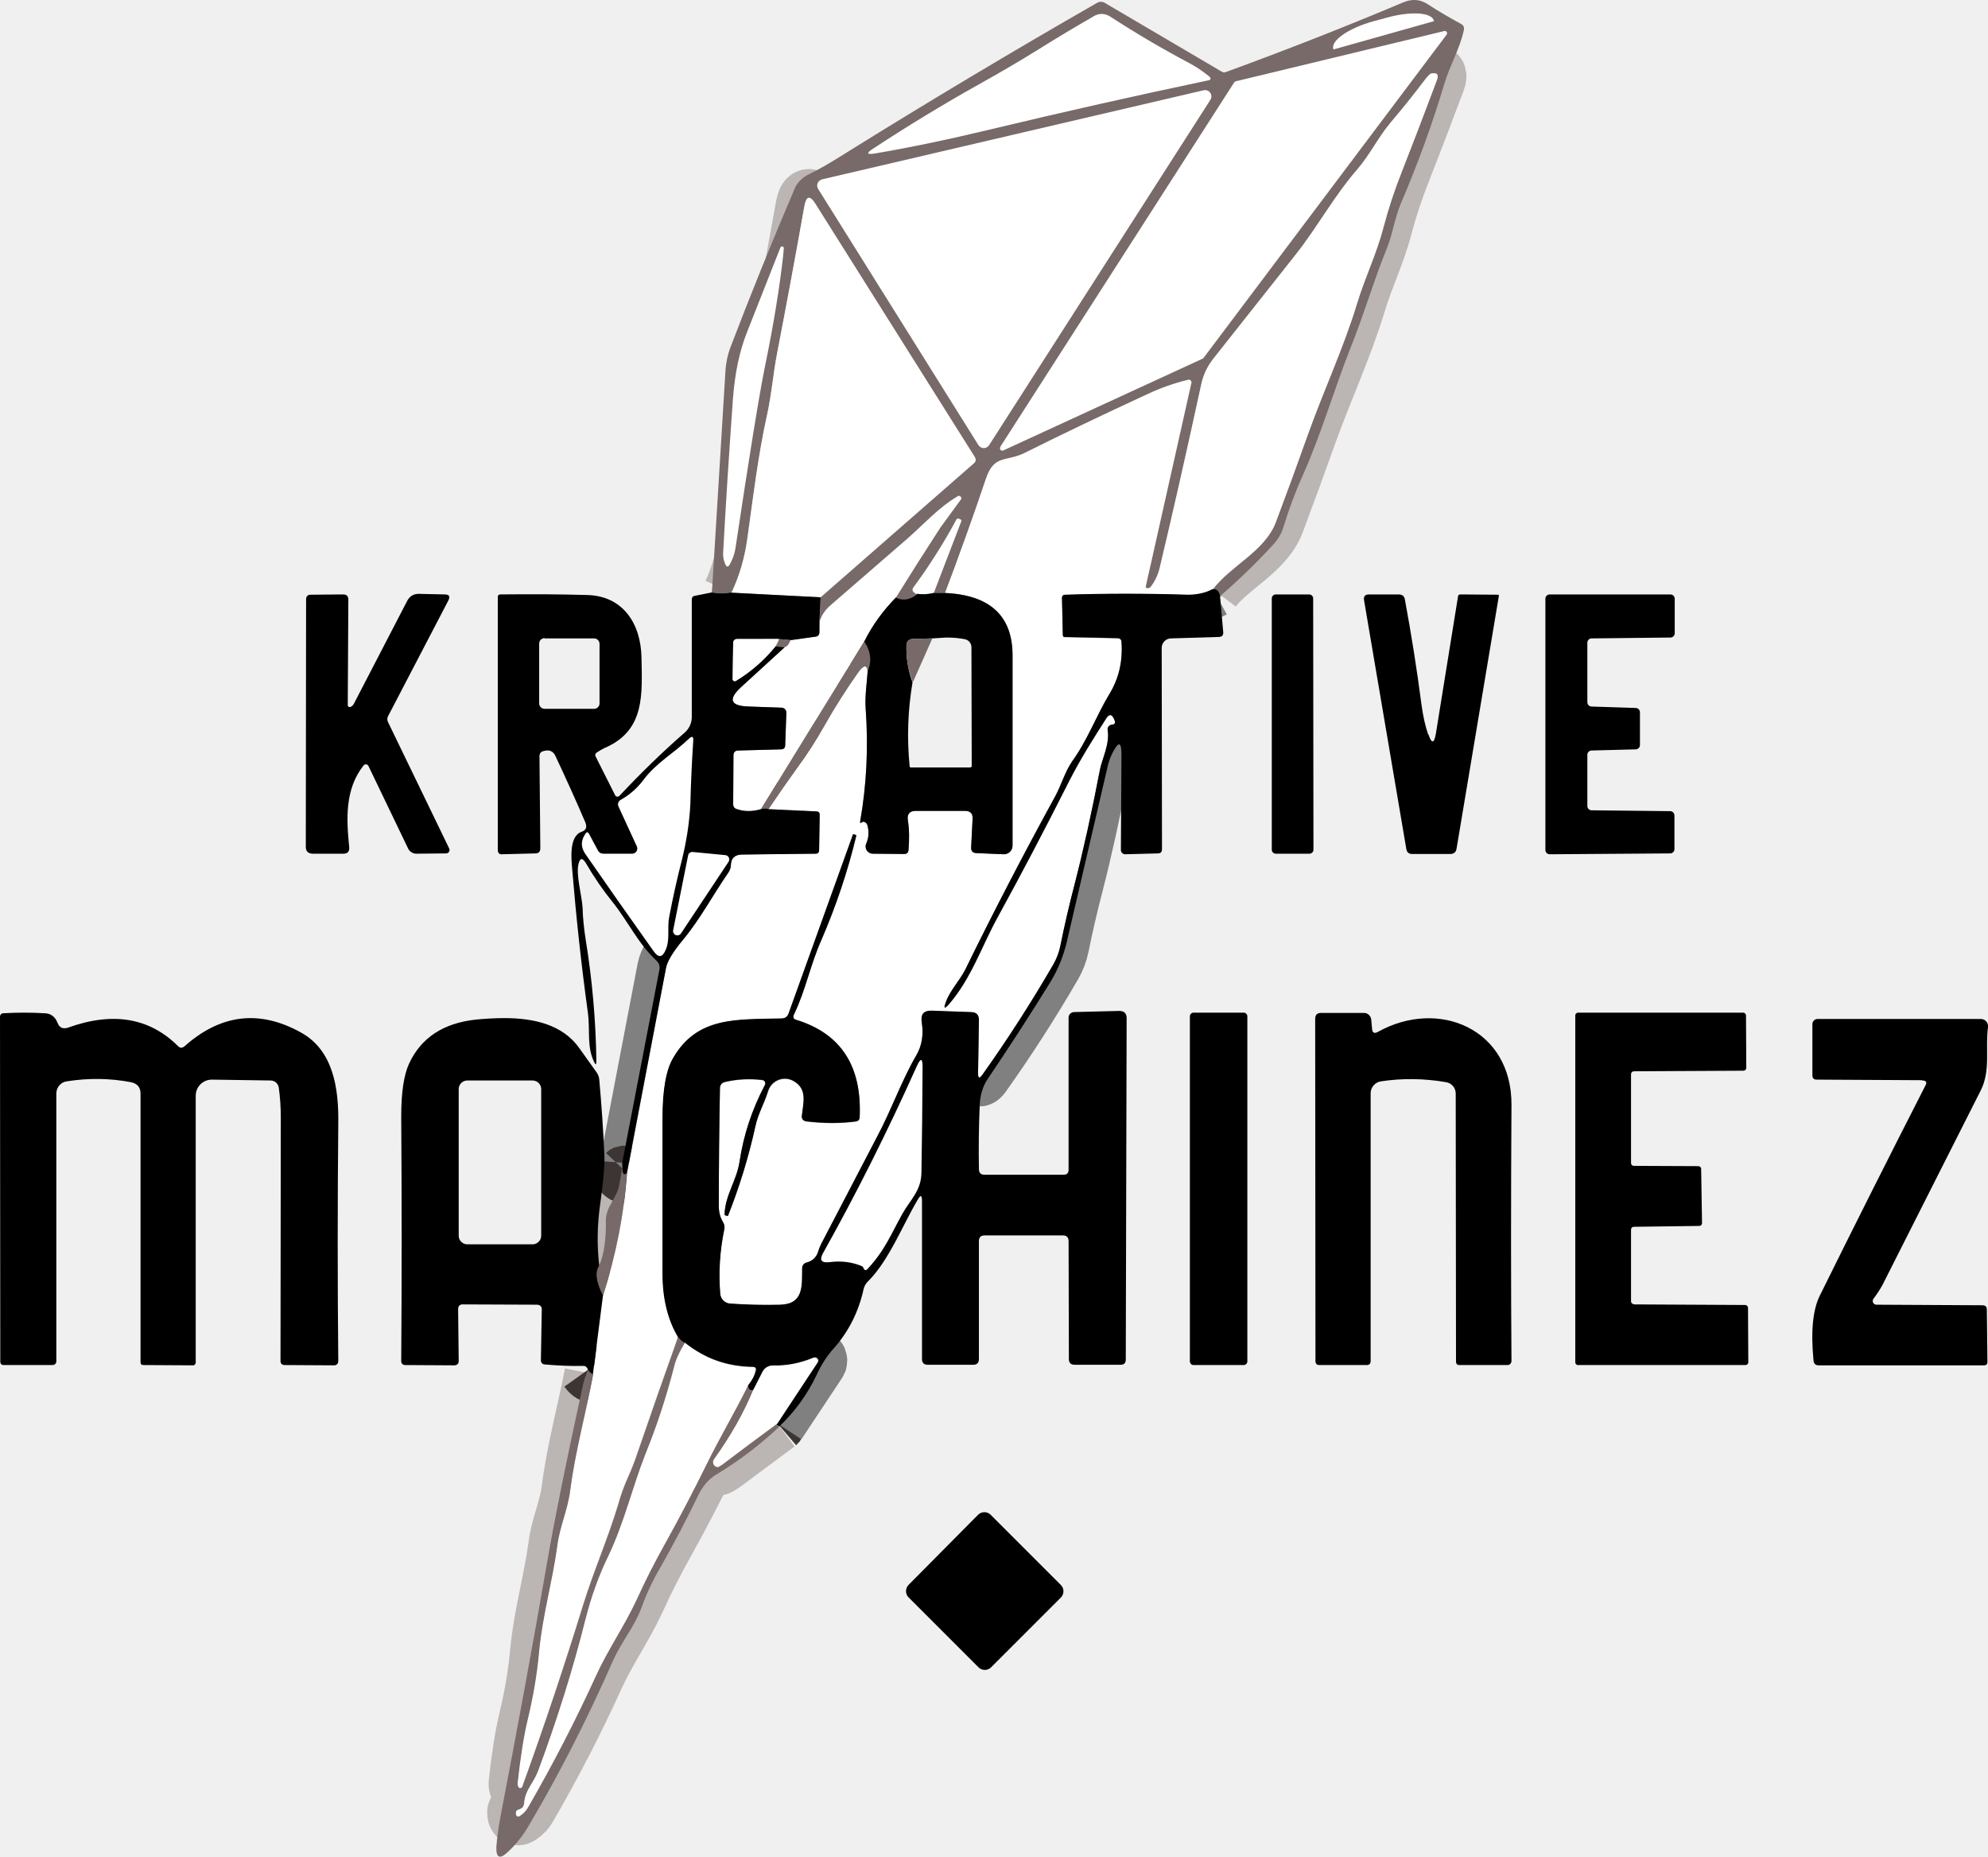
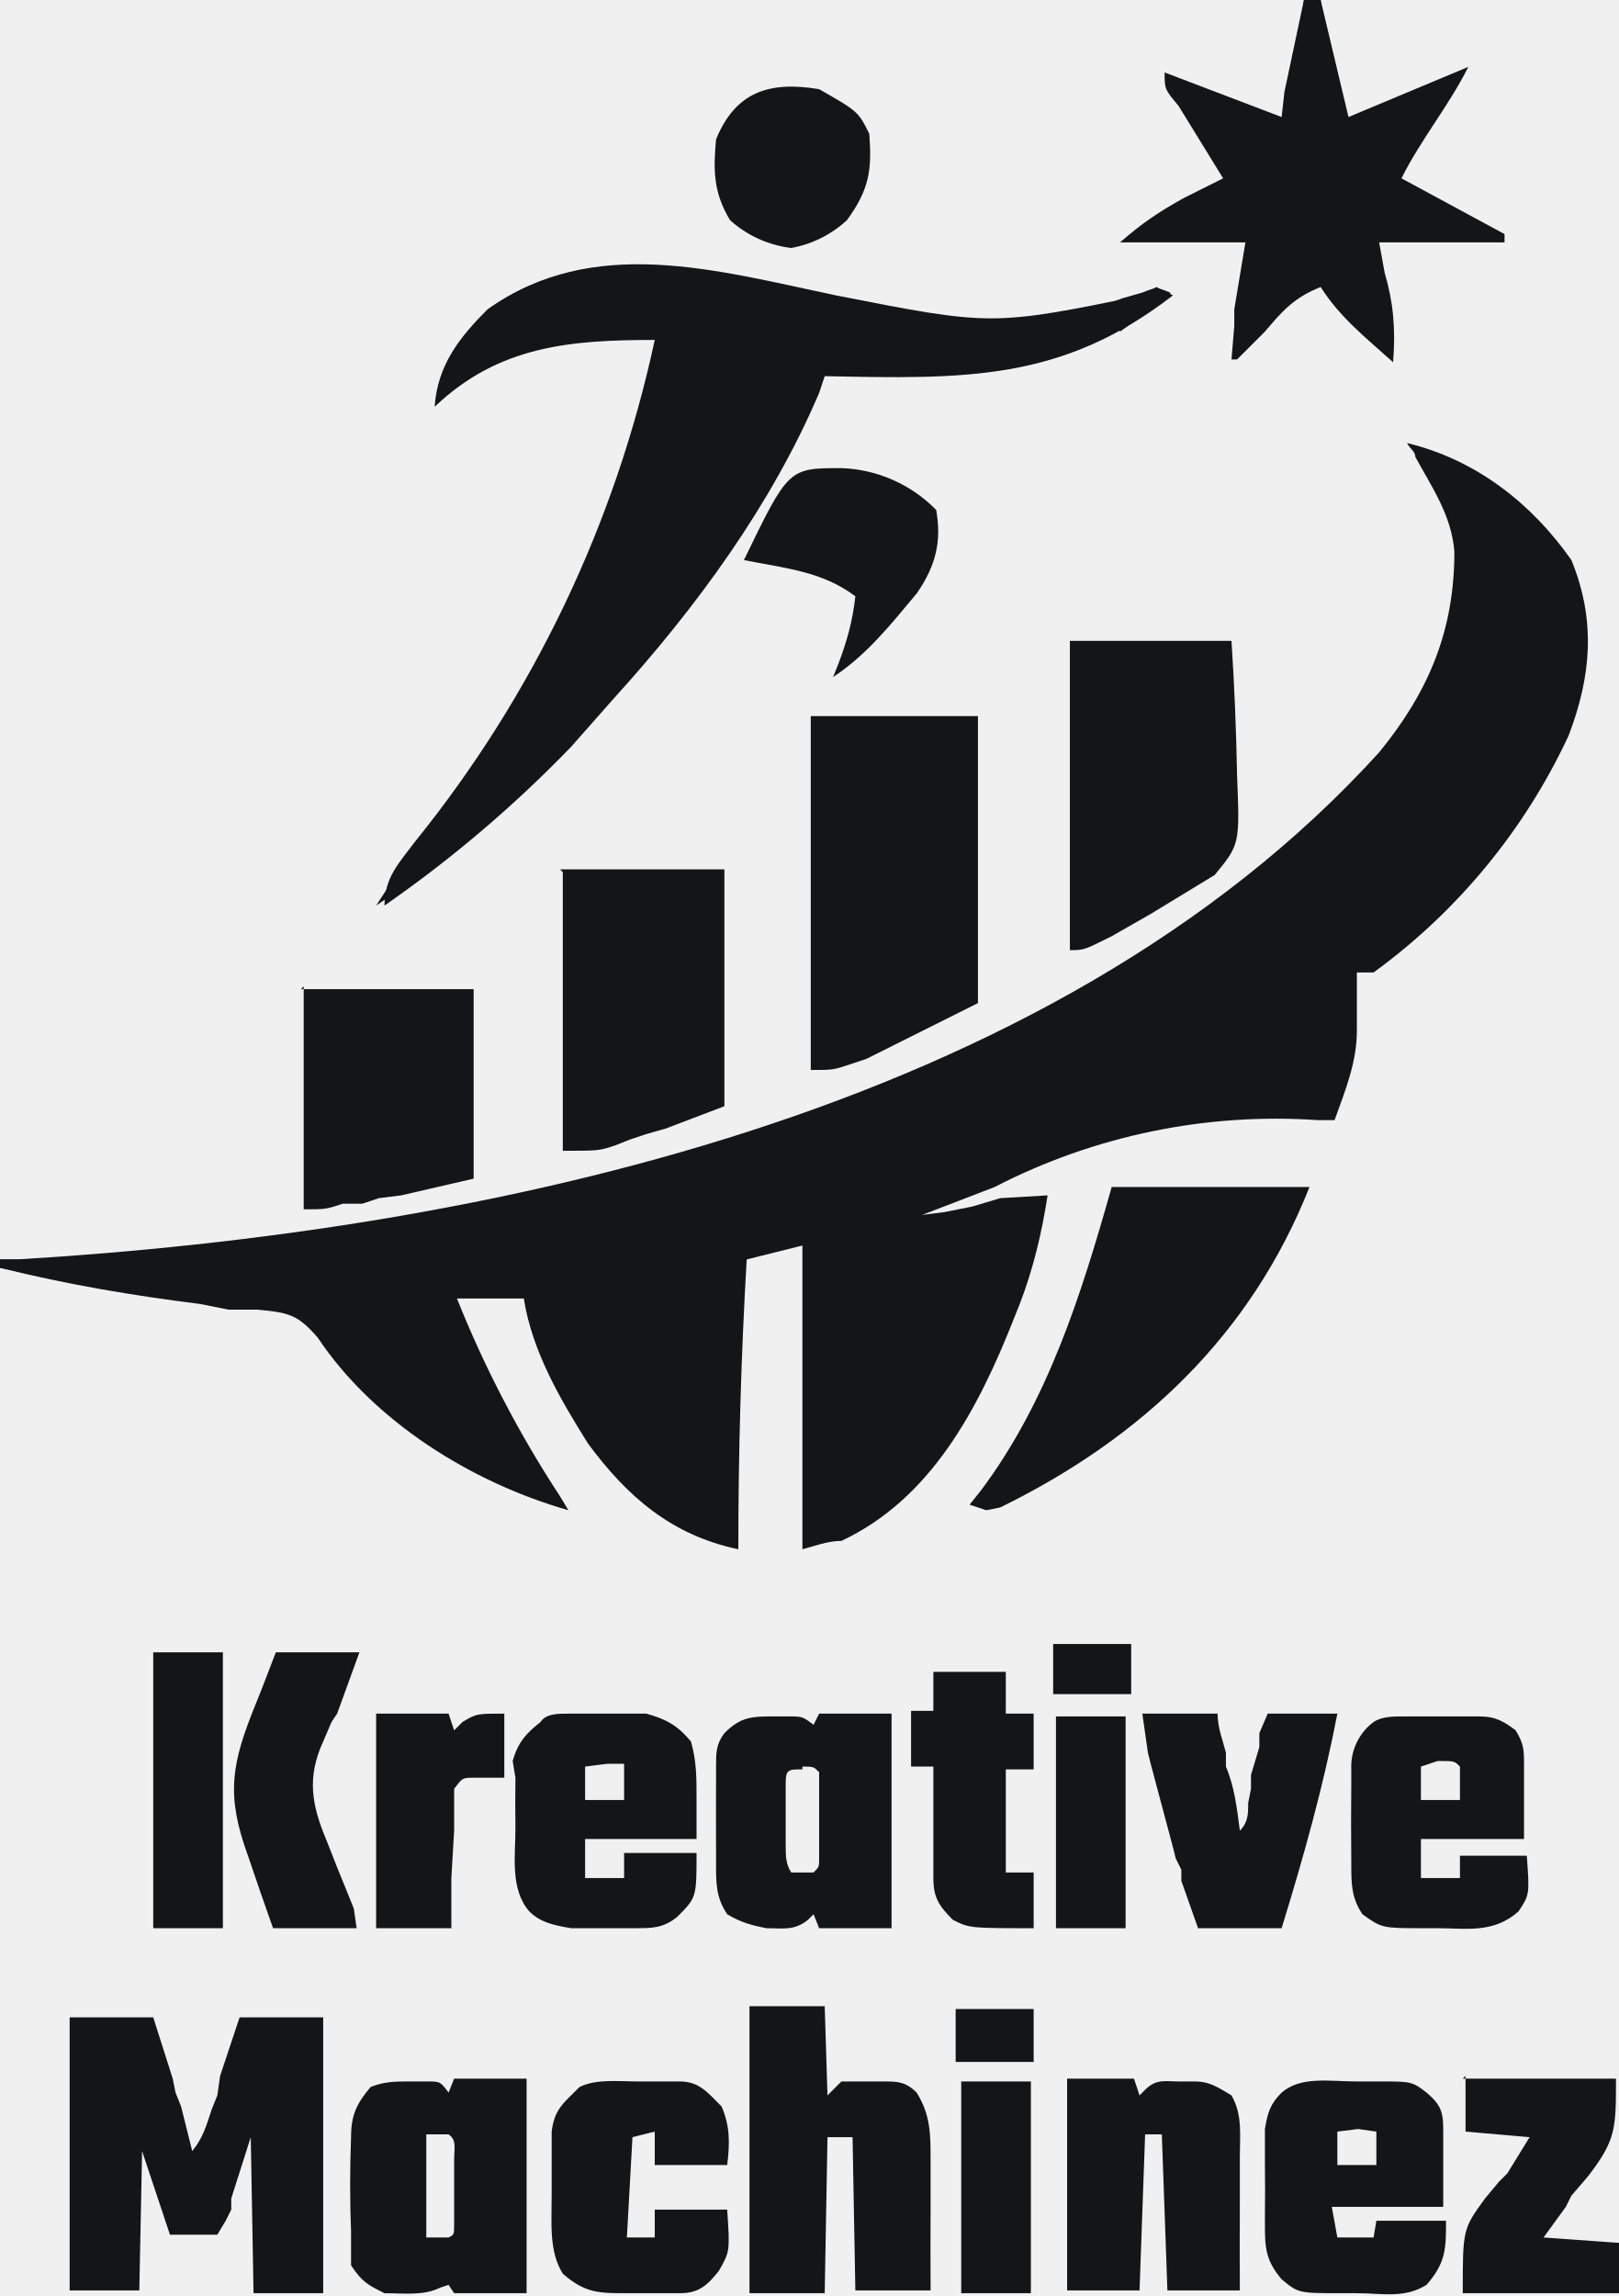
- <svg xmlns="http://www.w3.org/2000/svg" xml:space="preserve" viewBox="0 0 69.17 64.6">
-   <g fill="none" stroke-width="2">
-     <path stroke="#3c3534" d="M42.45 20.74q-.06-.27-.25-.23" vector-effect="non-scaling-stroke" />
-     <path stroke="#bbb5b4" d="M42.2 20.5c.62-.82 1.8-1.31 2.19-2.33q.58-1.54 1.13-3.09c.54-1.5 1.24-3.01 1.7-4.53.27-.9.68-1.73.91-2.62q.26-.99.65-1.97.6-1.53 1.21-3.16.12-.31-.2-.24-.06.02-.23.23-.56.75-1.19 1.5c-.43.51-.7 1.1-1.15 1.61-.8.93-1.38 2-2.14 2.96l-2.84 3.59q-.34.43-.45.95-.75 3.43-1.43 6.35-.09.35-.3.65-.05.06-.12.06-.1.01-.07-.08l1.59-7.06a.09.09-.7 0 0-.11-.1q-.74.17-1.41.49-2.3 1.06-4.3 2.05c-.65.32-1.06.05-1.34.91q-.66 1.96-1.42 3.96" vector-effect="non-scaling-stroke" />
-     <path stroke="#3c3534" d="M32.88 20.63h-.4" vector-effect="non-scaling-stroke" />
-     <path stroke="#bbb5b4" d="m32.49 20.63.96-2.5q.01-.04-.02-.05l-.06-.03q-.06-.03-.1.03-.66 1.23-1.49 2.36-.07.1.03.18.04.04.1.04" vector-effect="non-scaling-stroke" />
-     <path stroke="#3c3534" d="M31.92 20.66q-.38.32-.75.13" vector-effect="non-scaling-stroke" />
-     <path stroke="#bbb5b4" d="M31.17 20.79q.77-1.24 1.55-2.44l.73-1q0-.05-.04-.08t-.08 0c-.68.39-1.19.97-1.78 1.49l-2.63 2.28q-.3.25-.4.58m.03-.84 5.32-4.65q.13-.1.04-.24l-5.54-8.8q-.28-.45-.38.07-.45 2.53-.95 5.12c-.14.72-.2 1.44-.35 2.15-.32 1.44-.48 2.9-.7 4.35q-.13.96-.53 1.84" vector-effect="non-scaling-stroke" />
-     <path stroke="#3c3534" d="M25.46 20.62q-.4.05-.69 0" vector-effect="non-scaling-stroke" />
-     <path stroke="gray" d="M32.49 20.63q-.39.07-.57.03m10.28-.16q-.36.2-.87.2-2.18-.07-4.29 0a.1.1-1.6 0 0-.09.1l.03 1.3q0 .07.07.07l1.84.04q.13.01.14.14.06.98-.41 1.77c-.48.8-.77 1.62-1.32 2.39-.25.36-.37.8-.58 1.2q-1.66 3.01-3.13 6.02c-.2.4-.54.73-.68 1.14q-.13.34.11.07c.77-.89 1.13-2 1.69-3.02q1.24-2.26 2.51-4.78c.38-.74.82-1.44 1.27-2.14q.16-.24.27.01.1.2-.07.21a.16.16 0 0 0-.15.2c.08.47-.2 1-.27 1.37q-.42 2.19-.88 3.98-.28 1.07-.5 2.16-.07.33-.24.63-1.16 2-2.47 3.84-.15.21-.15-.05l.03-1.84q0-.28-.26-.29l-1.39-.05q-.4-.01-.34.39.1.66-.2 1.17c-.5.87-.85 1.88-1.34 2.8l-1.94 3.72q-.08.15-.13.3-.08.3-.39.38-.16.04-.16.21c0 .6.06 1.24-.77 1.26q-.9.02-1.73-.04a.37.37 0 0 1-.35-.34q-.1-1.12.14-2.24a.33.33-55.5 0 0-.04-.25q-.15-.24-.15-.56 0-2.01.04-4.12a.21.21-5.6 0 1 .16-.2q.64-.15 1.31-.07a.12.12 0 0 1 .1.18q-.68 1.27-.89 2.67c-.1.65-.5 1.14-.52 1.82q0 .03.03.04l.07.03q.02 0 .02-.02.6-1.51.95-3.1c.09-.44.31-.8.45-1.23a.61.61 0 0 1 .89-.35c.48.28.33.75.28 1.2q-.02.17.16.2.93.11 1.73 0 .11-.02.12-.13.13-2.68-2.2-3.4-.16-.04-.08-.2c.4-.85.57-1.72.95-2.6q.77-1.77 1.2-3.6.02-.03-.02-.04l-.07-.03-2.25 6.24q-.06.18-.25.18c-1.57.04-2.92-.07-3.76 1.36q-.37.62-.37 2.1v5.4q0 1.31.53 2.2" vector-effect="non-scaling-stroke" />
-     <path stroke="#bbb5b4" d="M23.59 46.5q-.73 2.05-1.4 4-.16.49-.35.9-.2.45-.33.92c-.36 1.2-.86 2.33-1.23 3.53q-.98 3.18-2.11 6.3-.02.06-.09.06l-.03-.01q-.06-.07-.05-.16.15-1.38.35-2.21.3-1.25.4-2.39c.12-1.25.46-2.4.63-3.65.08-.67.37-1.27.46-1.95.17-1.36.54-2.7.8-4.04m.34-2.73q.68-2.11.83-4.26" vector-effect="non-scaling-stroke" />
-     <path stroke="gray" d="m21.81 40.8 1.36-7.1q.07-.37.59-1c.6-.72 1.04-1.56 1.58-2.34q.08-.12.09-.26.02-.36.37-.37 1.31-.03 2.58-.03.12 0 .12-.13l.02-1.24a.1.1 0 0 0-.1-.1l-1.68-.08" vector-effect="non-scaling-stroke" />
-     <path stroke="#bbb5b4" d="M26.74 28.15q.5-.75 1-1.44.5-.68.95-1.47.53-.94 1.15-1.82.31-.44.35-.07" vector-effect="non-scaling-stroke" />
-     <path stroke="gray" d="M30.19 23.35c-.03.43-.1.87-.07 1.3q.14 2.04-.19 3.92-.02.1.07.03.02-.02.06-.01.1.03.12.11.1.34-.04.65a.25.25 0 0 0 .23.35l1.09.01q.13 0 .15-.13.05-.57-.02-1.03-.06-.34.28-.34h1.7q.28 0 .27.27l-.05 1q-.01.2.2.2l.94.04a.3.3 0 0 0 .3-.3V22.8q0-2.06-2.35-2.17m-4.33.15-3.1-.16m1.65 1.61h-1.44q-.15 0-.15.15l-.02 1.22a.08.08 0 0 0 .13.08q.77-.47 1.36-1.19" vector-effect="non-scaling-stroke" />
-     <path stroke="#3c3534" d="m26.98 22.49.33.02m-.83 5.64q.17-.04.26 0M21.81 40.8q-.19.2-.15-.35m8.53-17.1q.22-.53-.12-1.03" vector-effect="non-scaling-stroke" />
-     <path stroke="gray" d="M31.17 20.79q-.68.68-1.1 1.53m-3.59 5.83q-.45.13-.84 0-.13-.04-.13-.17l.01-1.7q0-.17.17-.17l1.48-.04q.15 0 .15-.15l.04-1.12a.17.17 0 0 0-.17-.18l-1.14-.04q-.96-.03-.26-.68l1.52-1.39" vector-effect="non-scaling-stroke" />
-     <path stroke="#bbb5b4" d="M27.3 22.51q.12-.02.2-.24" vector-effect="non-scaling-stroke" />
-     <path stroke="gray" d="m27.5 22.27.87-.12q.14-.02.14-.16v-.37" vector-effect="non-scaling-stroke" />
-     <path stroke="#3c3534" d="M27.12 49.63q-.14-.05-.07-.11" vector-effect="non-scaling-stroke" />
-     <path stroke="gray" d="m27.05 49.52 1.4-2.11a.12.11 5.5 0 0-.15-.17q-.7.29-1.4.27a.4.4 0 0 0-.37.22l-.33.65" vector-effect="non-scaling-stroke" />
-     <path stroke="#3c3534" d="M26.2 48.38q-.18.02-.17-.2" vector-effect="non-scaling-stroke" />
-     <path stroke="gray" d="M26.03 48.19q.2-.24.26-.5.04-.13-.1-.13-1.34-.02-2.36-.84" vector-effect="non-scaling-stroke" />
-     <path stroke="#3c3534" d="M23.83 46.72q-.1-.01-.24-.21m-2.74-2.48q-.23.33.13 1.04m-.35 2.73q-.08 0-.18-.14" vector-effect="non-scaling-stroke" />
-     <path stroke="#bbb5b4" d="M23.83 46.72q-.3.48-.38.83-.4 1.56-.98 3.03c-.48 1.2-.75 2.4-1.31 3.57q-.48.99-.78 2.16-.65 2.6-1.66 5.32c-.15.4-.45.65-.48 1.09q-.02.2-.2.24-.1.02-.09.13.02.17.16.07.16-.11.26-.28 1.32-2.28 2.37-4.6c.42-.9.98-1.7 1.4-2.6q.45-1 1-1.98.74-1.33 1.43-2.73c.44-.9 1-1.84 1.46-2.78m.17.19q-.5 1.2-1.35 2.38a.17.17-68.6 0 0 .12.27q.04 0 .18-.1l1.9-1.41m.05-27.29q-.02.11-.12.26" vector-effect="non-scaling-stroke" />
+ <svg xmlns="http://www.w3.org/2000/svg" xml:space="preserve" viewBox="0 0 58.1 82.4">
+   <g fill="#131618" style="mix-blend-mode:normal">
+     <path d="M2.5 72.4h3l.7 2.2.1.5.2.5.1.4.3 1.2c.4-.5.5-.9.7-1.5l.2-.5.1-.7.2-.6.5-1.5h3v9.9H9.1L9 76.7l-.7 2.2v.4l-.2.4-.3.5H6.1l-1-3-.1 5H2.5v-9.8zM27 72h2.6l.1 3.2.5-.5h1.5c.5 0 .8 0 1.2.4.5.8.5 1.5.5 2.4v1.7a385 385 0 0 0 0 3h-2.7l-.1-5.5h-.9l-.1 5.6h-2.7V72zm-10.7 2.6-.2.5c-.3-.4-.3-.4-.8-.4h-.6c-.5 0-.9 0-1.4.2-.5.6-.7 1-.7 1.8a44 44 0 0 0 0 3.4v1.2c.4.6.6.7 1.2 1 .7 0 1.4.1 2-.2l.3-.1.2.3h2.6v-7.7zm-1 2h.8c.3.2.2.5.2.9v2.3c0 .4 0 .4-.2.5h-.8zm34.4-1.9h-1c-1 0-2-.2-2.7.4-.4.4-.5.7-.6 1.3v1.3a66.6 66.6 0 0 1 0 1.8v.3c0 .8 0 1.3.6 2 .6.5.6.5 2.2.5h.5c.9 0 1.7.2 2.5-.3.7-.8.7-1.3.7-2.3h-2.5l-.1.6H48l-.2-1.1h4v-2.6c0-.7 0-1-.6-1.5-.5-.4-.6-.4-1.6-.4zm-1 1.7.7.1v1.2H48v-1.2l.8-.1zm-10.4-1.8h2.4l.2.6.2-.2c.4-.4.7-.3 1.2-.3h.6c.5 0 .8.2 1.3.5.4.7.3 1.4.3 2.2V79a450.7 450.7 0 0 0 0 3.2h-2.6l-.2-5.6h-.6l-.2 5.6h-2.6v-7.7zm-15.4.1h1.5c.7 0 1 .4 1.5.9.3.7.3 1.3.2 2.1h-2.6v-1.2l-.8.2-.2 3.6h1v-1h2.6c.1 1.5.1 1.5-.3 2.2-.4.5-.7.8-1.4.8h-1.9c-1 0-1.5 0-2.3-.7-.5-.8-.4-1.8-.4-2.8v-2.3c.1-.8.4-1 1-1.6.6-.3 1.4-.2 2.1-.2zm29.6-.1H58c0 1.8 0 2.2-1 3.5l-.6.7-.2.4-.8 1.1 2.8.2v1.8h-5.7c0-2.3 0-2.3.8-3.4l.5-.6.3-.3.8-1.3-2.3-.2v-2zm-18 .1H37v7.6h-2.5v-7.6zm-.2-2.6h2.8V74h-2.8v-1.8zm-4.9-10.6-.2.4c-.4-.3-.4-.3-.9-.3h-.5c-.8 0-1.2 0-1.8.6-.3.4-.3.7-.3 1.2v.4a318.9 318.9 0 0 0 0 2.7v.4c0 .7 0 1.2.4 1.8.5.3.9.4 1.4.5.6 0 1 .1 1.5-.3l.2-.2.2.5H32v-7.7Zm-.6 1.9c.4 0 .4 0 .6.2v3.1c0 .3 0 .3-.2.5h-.8c-.2-.3-.2-.6-.2-1V64c0-.5.1-.5.6-.5zm-8.4-1.9c-.4 0-.8 0-1 .3-.5.4-.8.7-1 1.4l.1.6a59.4 59.4 0 0 0 0 1.8c0 1-.2 2.2.5 3 .4.4.9.5 1.5.6h2.3c.6 0 1 0 1.5-.4.7-.7.7-.7.7-2.3h-2.6v.9H21V66h4v-1.5c0-.7 0-1.3-.2-2-.5-.6-.9-.8-1.6-1h-2.8zm1.4 1.8h.6v1.3H21v-1.2l.8-.1zm28.6-1.7c-.4 0-.8 0-1.1.2a2 2 0 0 0-.8 1.7v.4a150.3 150.3 0 0 0 0 3c0 .7 0 1.2.4 1.8.7.5.7.5 2.2.5h.5c1 0 2 .2 2.9-.6.4-.6.4-.6.3-2h-2.4v.8H51V66h3.7v-2.6c0-.6 0-.8-.3-1.3-.4-.3-.7-.5-1.3-.5h-2.8zm1.3 1.6c.5 0 .5 0 .7.2v1.2H51v-1.2l.6-.2zM41 61.5h2.7c0 .5.2 1 .3 1.4v.5c.3.7.4 1.5.5 2.3.3-.3.3-.6.3-1l.1-.5v-.5l.3-1v-.5l.3-.7H48c-.5 2.6-1.2 5.1-2 7.7h-3l-.6-1.7v-.4l-.2-.4-.1-.4a756.2 756.2 0 0 1-.8-3l-.1-.4-.2-1.4zM33.5 60h2.6v1.5h1v2h-1v3.7h1v2c-2.3 0-2.3 0-2.9-.3-.5-.5-.7-.8-.7-1.5v-4h-.8v-2h.8V60zm-23.6-.7h3l-.8 2.2-.2.3-.3.7c-.6 1.3-.4 2.3.1 3.5a99.5 99.5 0 0 0 .8 2l.2.5.1.7h-3a185.9 185.9 0 0 1-.9-2.6c-.8-2.2-.6-3.3.3-5.5l.2-.5.5-1.3zm-4.4 0H8v9.9H5.5v-9.9zm8 2.2h2.6l.2.6.3-.3c.5-.3.5-.3 1.5-.3v2.3H17c-.4 0-.4 0-.7.4v1.5a162.5 162.5 0 0 0-.1 1.7v1.8h-2.7v-7.7zm24.5.1h2.4v7.6h-2.5v-7.6zm-.2-2.6h2.8v1.8h-2.8V59zm12.7-43.1c2.5.6 4.5 2.2 5.9 4.2.9 2.2.7 4.2-.1 6.3a22 22 0 0 1-7 8.5h-.6V37c0 1.1-.4 2.1-.8 3.2h-.6a22 22 0 0 0-11.6 2.4l-2.6 1 .8-.1 1-.2 1-.3 1.7-.1c-.2 1.3-.5 2.6-1 3.9l-.2.5c-1.3 3.3-3 6.5-6.2 8-.5 0-1 .2-1.4.3V44.7l-2 .5a178 178 0 0 0-.3 10.4c-2.4-.5-4-1.9-5.4-3.8-1-1.6-2-3.3-2.3-5.2h-2.4a40 40 0 0 0 3.7 7.1l.3.5c-3.5-1-7-3.2-9-6.2-.7-.8-1-.9-2.2-1h-1l-1-.2c-2.4-.3-4.8-.7-7.2-1.3v-.3h.6c16.7-1 37.1-5.2 48.9-18.2 1.8-2.2 2.7-4.4 2.7-7.2-.1-1.3-.8-2.3-1.4-3.4 0-.2-.2-.3-.3-.5zM30 10.6c5.6 1.1 5.6 1.1 11 0l.5-.3.6.3c-4 3.1-7.5 3-12.5 2.9l-.2.6c-1.7 4-4.4 7.7-7.4 11l-1.5 1.7a45 45 0 0 1-6.7 5.7c0-1 .5-1.5 1.1-2.3a43 43 0 0 0 8.6-18c-3 0-5.6.2-7.9 2.4.1-1.5.9-2.5 1.9-3.5 3.8-2.7 8.2-1.4 12.5-.5z" />
+     <path d="M29.1 25.7h6V36l-4 2-.6.2c-.6.2-.6.2-1.4.2V25.7zM46.8 0h.6l1 4.2 4.3-1.8C52 3.8 51 5 50.3 6.4l3.7 2v.3h-4.5l.2 1.1c.3 1 .4 2 .3 3.2-1-.9-1.9-1.6-2.6-2.7-1 .4-1.4.9-2 1.6l-1 1h-.2l.1-1.2v-.6l.4-2.4h-4.5c.8-.7 1.4-1.1 2.3-1.6l.8-.4.6-.3-1.6-2.6c-.5-.6-.5-.6-.5-1.2L46 4.2l.1-.9.7-3.3zm-8.4 23h5.8a103.1 103.1 0 0 1 .2 4.8c.1 2.5.1 2.5-.8 3.6l-2.3 1.4-1.4.8c-1 .5-1 .5-1.5.5v-11zM40 42.6h7c-2.1 5.3-6 9-11.1 11.5l-.5.1-.6-.2.4-.5c2.4-3.2 3.6-7 4.7-10.9zM20.1 31.2H26v8.5l-2.1.8-.7.2-.6.2-.5.2c-.6.2-.6.2-1.9.2v-10zm-9.3 4.3H17v6.8l-2.6.6-.8.1-.6.2h-.7c-.6.2-.6.2-1.4.2v-8zM29.4 3.2c1.4.8 1.4.8 1.8 1.6.1 1.3 0 2-.8 3.1a4 4 0 0 1-2 1 4 4 0 0 1-2.2-1c-.6-1-.6-1.8-.5-2.9.7-1.7 1.9-2.1 3.7-1.8zm.8 13.6a5 5 0 0 1 3.4 1.5c.2 1.1 0 2-.7 3-1 1.2-1.8 2.2-3 3l.2-.5c.3-.8.5-1.5.6-2.4-1.2-.9-2.5-1-4-1.3 1.6-3.3 1.6-3.3 3.5-3.3z" />
+     <path d="m42 10.6-1.8 1.3-.2-.5-.8-.3 1.1-.4.7-.2c.5-.2.5-.2 1 0zM0 45.2h2.6l-.2.8-2.4-.5v-.3zm14.8-14.8.3 1-1.6 1.1 1.3-2zM46.8 0h.6l.2 1.9-1-.3.2-1.6z" />
  </g>
-   <path fill="#776a68" d="M42.45 20.74q-.06-.27-.25-.23c.62-.83 1.8-1.32 2.19-2.34q.58-1.54 1.13-3.09c.54-1.5 1.24-3.01 1.7-4.53.27-.9.68-1.73.91-2.62q.26-.99.65-1.97.6-1.53 1.21-3.16.12-.31-.2-.24-.06.02-.23.23-.56.75-1.19 1.5c-.43.51-.7 1.1-1.15 1.61-.8.93-1.38 2-2.14 2.96l-2.84 3.59q-.34.43-.45.95-.75 3.43-1.43 6.35-.09.35-.3.65-.05.06-.12.06-.1.01-.07-.08l1.59-7.06a.09.09 89.3 0 0-.11-.1q-.74.17-1.41.49-2.3 1.06-4.3 2.05c-.65.32-1.06.05-1.34.91q-.66 1.96-1.42 3.96h-.4l.97-2.5q.01-.04-.02-.05l-.06-.03q-.06-.03-.1.03-.66 1.24-1.49 2.36-.07.1.03.18.04.04.1.04-.37.32-.74.13.77-1.24 1.55-2.44l.73-1q0-.05-.04-.08t-.08 0c-.68.39-1.19.97-1.78 1.49l-2.63 2.28q-.3.25-.4.58l.03-.84 5.32-4.65q.13-.1.04-.24l-5.54-8.8q-.28-.45-.38.07-.45 2.53-.95 5.13c-.14.71-.2 1.43-.35 2.14-.32 1.44-.48 2.9-.7 4.35q-.13.96-.53 1.84-.4.06-.69 0l.47-7.7a2.86 2.85 57.3 0 1 .18-.85q1.05-2.75 2.24-5.53c.08-.2.3-.4.53-.5q.46-.22 1.31-.76Q33.76 2.63 38.17.1a.26.26 0 0 1 .27 0l4.08 2.4a.17.17 49.7 0 0 .15 0q3.2-1.17 6.16-2.42.46-.19.85.07.54.35 1.15.68.14.07.1.23c-.14.65-.49 1.22-.68 1.87q-.63 2.1-1.51 4.15c-.21.5-.28 1.04-.47 1.52-.48 1.17-.81 2.34-1.28 3.5-.58 1.47-1.02 3-1.65 4.41-.27.6-.5 1.22-.69 1.84q-.1.34-.4.65-.85.92-1.8 1.74z" />
-   <path fill="#fff" d="M42.2 20.5q-.36.2-.87.2-2.18-.07-4.29 0a.1.1 88.4 0 0-.09.1l.03 1.3q0 .07.07.07l1.84.04q.13.01.14.14.06.98-.41 1.77c-.48.8-.77 1.62-1.32 2.39-.25.36-.37.8-.58 1.2q-1.66 3.01-3.13 6.02c-.2.4-.54.73-.68 1.14q-.13.34.11.07c.77-.89 1.13-2 1.69-3.02q1.24-2.26 2.51-4.78c.38-.74.82-1.44 1.27-2.14q.16-.24.27.01.1.2-.07.21a.16.16 0 0 0-.15.2c.08.47-.2 1-.27 1.37q-.42 2.19-.88 3.98-.28 1.07-.5 2.16-.07.33-.24.63-1.16 2-2.47 3.84-.15.21-.15-.05l.03-1.84q0-.28-.26-.29l-1.39-.05q-.4-.01-.34.39.1.66-.2 1.17c-.5.87-.85 1.88-1.34 2.8l-1.94 3.72q-.08.15-.13.3-.08.3-.39.38-.16.04-.16.21c0 .6.06 1.24-.77 1.26q-.9.02-1.73-.04a.37.37 0 0 1-.35-.34q-.1-1.12.14-2.24a.33.33 34.5 0 0-.04-.25q-.15-.24-.15-.56 0-2.01.04-4.12a.21.21-5.6 0 1 .16-.2q.64-.15 1.31-.07a.12.12 0 0 1 .1.18q-.68 1.27-.89 2.67c-.1.65-.5 1.14-.52 1.82q0 .03.03.04l.07.02h.02q.6-1.52.95-3.1c.09-.45.31-.8.45-1.24a.61.61 0 0 1 .89-.35c.48.28.33.75.28 1.2q-.02.17.16.2.93.11 1.73 0 .11-.02.12-.13.13-2.68-2.2-3.4-.16-.04-.08-.2c.4-.85.57-1.72.95-2.6q.77-1.77 1.21-3.6 0-.03-.03-.04l-.07-.03-2.25 6.24q-.06.18-.25.18c-1.57.04-2.92-.07-3.76 1.36q-.37.62-.37 2.1v5.4q0 1.31.53 2.2-.73 2.05-1.4 4-.16.49-.35.9-.2.45-.33.92c-.36 1.2-.86 2.33-1.23 3.53q-.98 3.18-2.11 6.3-.02.06-.09.06l-.03-.01q-.06-.07-.05-.16.15-1.38.35-2.21.3-1.25.4-2.39c.12-1.25.46-2.4.63-3.65.08-.67.37-1.27.46-1.95.17-1.36.54-2.7.8-4.04l.34-2.73q.68-2.12.84-4.26l1.35-7.12q.07-.36.59-.99c.6-.72 1.04-1.56 1.58-2.34q.08-.12.09-.26.02-.36.37-.37 1.31-.03 2.58-.03.12 0 .12-.13l.02-1.24a.1.1 0 0 0-.1-.1l-1.68-.08q.5-.75 1-1.44.5-.68.95-1.47.53-.94 1.15-1.82.31-.44.35-.07c-.03.43-.1.87-.07 1.3q.14 2.04-.19 3.92-.02.1.07.03.03-.02.06-.01.1.02.12.11.1.34-.04.64a.25.25 0 0 0 .23.36l1.09.01q.13 0 .15-.13.05-.57-.02-1.03-.06-.34.28-.34h1.7q.28 0 .27.27l-.05 1q-.01.2.2.2l.94.04a.3.3 0 0 0 .3-.3V22.8q0-2.06-2.35-2.17.76-2 1.42-3.96c.28-.86.7-.6 1.33-.9q2-1 4.3-2.06.68-.32 1.42-.5a.09.09 89.3 0 1 .1.1l-1.58 7.07q-.02.1.07.08.07 0 .11-.06.22-.3.3-.65.7-2.92 1.44-6.35.1-.52.45-.95l2.84-3.59c.76-.96 1.33-2.03 2.14-2.96.44-.51.72-1.1 1.15-1.62q.63-.74 1.2-1.49.16-.21.22-.23.32-.07.2.24-.61 1.63-1.21 3.16-.39.98-.65 1.97c-.23.89-.64 1.73-.91 2.62-.46 1.52-1.16 3.02-1.7 4.53q-.55 1.55-1.13 3.09c-.39 1.02-1.57 1.5-2.2 2.34zm-13.65.28-3.1-.16q.41-.88.55-1.84c.2-1.45.37-2.91.69-4.35.16-.7.21-1.43.35-2.15q.5-2.59.95-5.12.1-.52.38-.07l5.54 8.8q.09.14-.04.24zm2.62.01q-.68.68-1.1 1.53l-3.59 5.83q-.45.13-.84 0-.13-.04-.13-.17l.01-1.7q0-.17.17-.17l1.48-.04q.15 0 .15-.15l.04-1.12a.17.17 0 0 0-.17-.18l-1.14-.04q-.96-.03-.26-.68l1.52-1.39q.1-.02.2-.24l.86-.12q.14-.02.14-.16l.01-.37q.1-.33.4-.58l2.63-2.28c.6-.52 1.1-1.1 1.78-1.5q.04-.02.08.01t.04.08l-.73 1q-.78 1.2-1.55 2.44z" />
-   <path fill="#fff" d="M32.49 20.63q-.39.07-.57.03-.07 0-.1-.04-.11-.08-.04-.18.83-1.13 1.5-2.36.03-.06.09-.03l.06.03q.03.01.02.04z" />
-   <path d="M42.2 20.5q.2-.03.25.24l.11 1.24q.02.18-.16.18l-1.66.05a.33.33-.9 0 0-.32.33l.01 7q0 .15-.14.15l-1.13.03a.15.15 0 0 1-.16-.16l.02-3.32q0-.65-.3-.07-.11.21-.17.45l-1.43 6.14q-.18.76-.57 1.4-1.05 1.7-2.2 3.4-.23.36-.26.84-.05 1.15-.03 2.27 0 .2.2.2H37q.18 0 .18-.17v-5.3a.19.2 89.2 0 1 .18-.19l1.58-.04q.26 0 .26.25l-.03 11.88q0 .18-.18.18h-1.6q-.2 0-.2-.2l-.01-4.1q0-.2-.2-.2h-2.72q-.2 0-.2.2v4.1q0 .2-.2.2h-1.58q-.2 0-.2-.2v-5.5q0-.31-.15-.04c-.53.89-1 2.12-1.74 2.85q-.1.1-.14.25-.26 1.19-1.04 2.07-.35.38-.61.95-.48 1-1.28 1.76-.14-.05-.07-.11l1.4-2.11a.12.11 5.5 0 0-.15-.17q-.7.29-1.4.27a.4.4 0 0 0-.37.22l-.33.65q-.18.02-.17-.2.2-.24.26-.49.04-.13-.1-.13-1.34-.02-2.36-.84-.1-.01-.25-.21-.53-.9-.53-2.2v-5.4q0-1.49.38-2.11c.84-1.43 2.19-1.32 3.76-1.36q.19 0 .25-.18l2.24-6.23h.01l.07.02q.04 0 .03.05-.44 1.82-1.2 3.59c-.4.88-.55 1.75-.96 2.6q-.08.16.08.2 2.33.72 2.2 3.4-.01.11-.12.13-.8.11-1.73 0-.18-.03-.16-.2c.05-.45.2-.92-.28-1.2a.61.61 0 0 0-.9.35c-.13.43-.35.8-.44 1.23q-.35 1.59-.95 3.1 0 .02-.02.01l-.07-.02q-.03 0-.03-.04c.03-.68.42-1.17.52-1.82q.21-1.4.88-2.67a.12.12 0 0 0-.09-.18q-.67-.08-1.3.07a.21.21-5.6 0 0-.17.2q-.04 2.11-.04 4.12 0 .32.15.56a.33.33 34.5 0 1 .04.25q-.23 1.12-.14 2.24a.37.37 0 0 0 .35.34q.83.06 1.73.04c.83-.02.76-.66.77-1.26q0-.17.16-.21.3-.08.4-.38.04-.15.12-.3l1.94-3.72c.49-.92.84-1.93 1.35-2.8q.3-.5.19-1.17-.06-.4.34-.39l1.39.05q.27.01.26.29l-.03 1.84q0 .26.15.05 1.31-1.84 2.47-3.84.17-.3.24-.63.22-1.09.5-2.16.46-1.79.88-3.98c.07-.37.35-.9.27-1.38a.16.16 0 0 1 .15-.19q.16-.01.07-.2-.12-.26-.27-.02c-.45.7-.89 1.4-1.27 2.14q-1.27 2.52-2.51 4.78c-.56 1.02-.92 2.13-1.69 3.02q-.24.27-.11-.07c.14-.4.48-.74.68-1.14q1.47-3 3.13-6.03c.21-.39.33-.83.58-1.2.55-.76.84-1.59 1.32-2.38q.47-.79.4-1.77 0-.13-.13-.14l-1.84-.04q-.07 0-.07-.07l-.03-1.3a.1.1 88.4 0 1 .1-.1q2.1-.07 4.28 0 .5 0 .87-.2zm-30.01 4.1q.1-.05.14-.15l1.84-3.55q.13-.24.4-.24l.9.02q.24 0 .13.21l-2.1 4.03a.22.22 45.4 0 0 0 .2l2.13 4.4a.12.12 0 0 1-.1.17l-1.04.01a.32.32 0 0 1-.29-.18l-1.38-2.87a.1.1 51.3 0 0-.17-.02c-.65.82-.6 1.85-.5 2.84q.02.23-.2.23h-1.06q-.25 0-.25-.24l.01-8.6q0-.17.16-.17l1.13-.01q.18 0 .18.18l-.02 3.68a.06.06 77.7 0 0 .09.05z" />
-   <path d="m24.77 20.61-.6.12c-.07.01-.1.06-.1.14v4.08a.72.72 0 0 1-.25.54c-.77.67-1.52 1.4-2.27 2.2a.09.1 53.3 0 1-.15-.03l-.68-1.35a.1.1 60 0 1 .03-.12c.12-.08.24-.15.36-.2 1.34-.62 1.23-1.86 1.21-3.11-.02-1.19-.65-2.16-1.91-2.18-1-.03-2-.03-3-.02-.06 0-.09.03-.09.09v8.8c0 .1.05.16.15.15l1.16-.03c.11 0 .17-.06.17-.18l-.03-3.2c0-.1.05-.16.14-.18.2-.06.34 0 .42.18.37.79.72 1.56 1.04 2.31.06.16.02.27-.14.32-.44.16-.35.96-.32 1.32.14 1.68.32 3.35.55 5.01.07.57-.04 1.14.2 1.65.06.14.09.14.09-.02a28.8 28.8 0 0 0-.37-4.2c-.06-.38-.1-.75-.11-1.12-.02-.4-.24-1.16-.14-1.53.05-.2.13-.22.25-.03.29.5.6.95.94 1.37.54.68.89 1.45 1.53 2.04.08.08.11.17.1.27l-1.3 6.75c-.01.36.04.48.16.36l1.36-7.12c.04-.24.24-.57.59-.99.6-.72 1.04-1.56 1.58-2.34a.49.49 0 0 0 .09-.26c0-.24.13-.36.37-.37l2.58-.03c.08 0 .12-.04.12-.13l.02-1.24a.1.1 0 0 0-.1-.1l-1.68-.08a.44.44 0 0 0-.26 0c-.3.09-.58.09-.84 0-.08-.02-.13-.08-.13-.17l.01-1.7c0-.11.06-.17.17-.17l1.48-.04c.1 0 .15-.05.15-.15l.04-1.12a.17.17 0 0 0-.17-.18l-1.14-.04c-.64-.02-.73-.25-.26-.68l1.52-1.39-.33-.02c-.39.48-.84.87-1.36 1.19a.08.08 0 0 1-.13-.08l.02-1.22c0-.1.05-.15.15-.15h1.45l.4.04.86-.12c.1-.01.14-.07.14-.16v-.37l.04-.84-3.1-.16a2 2 0 0 1-.68 0zm-5.82 1.6h1.72a.19.19 0 0 1 .19.18v2.09a.19.19 0 0 1-.19.18h-1.72a.19.19 0 0 1-.19-.18v-2.1a.19.19 0 0 1 .19-.18zm13.93-1.58h-.4a1.4 1.4 0 0 1-.56.03c-.25.21-.5.25-.75.13-.45.46-.82.97-1.1 1.53.22.33.27.68.12 1.03-.03.43-.1.87-.07 1.3.1 1.36.03 2.66-.19 3.92-.01.07 0 .08.07.03a.07.07 0 0 1 .06-.01c.06.02.1.06.12.12.06.22.05.43-.04.64a.25.25 0 0 0 .23.35l1.09.01c.09 0 .14-.04.15-.13.03-.38.03-.72-.02-1.03-.04-.23.06-.34.28-.34h1.7c.19 0 .28.09.27.27l-.05 1c-.01.13.06.2.2.2l.94.04a.3.3 0 0 0 .3-.3V22.8c0-1.37-.78-2.1-2.35-2.17zm.04 1.55c.25 0 .47.02.66.06a.28.29 6.4 0 1 .22.28l.01 4.12c0 .04-.02.06-.07.06H31.7c-.03 0-.05-.01-.05-.04-.1-1-.06-1.97.1-2.92a3.42 3.42 0 0 1-.21-1.3.21.21 0 0 1 .2-.21l.7-.02.48-.03zm12.78 7.37a.14.14 0 0 1-.14.15H44.4a.14.14 0 0 1-.15-.15v-8.73a.14.14 0 0 1 .15-.14h1.15a.14.14 0 0 1 .14.14zm4-4q.17.5.26-.03l.77-4.77q.01-.07.08-.07l1.31.01q.04 0 .03.05l-1.47 8.78q-.03.19-.22.19h-1.33q-.17 0-.2-.18l-1.47-8.65q-.03-.2.17-.2h1.03q.19 0 .22.17.34 1.83.58 3.67.08.59.23 1.03zm5.53-3.19v2.07a.15.15 0 0 0 .14.15l1.54.05a.15.15 0 0 1 .15.15v1.14a.15.15 0 0 1-.15.15l-1.54.04a.15.15 0 0 0-.14.14v1.8a.15.15 0 0 0 .14.14l2.75.03a.15.15 0 0 1 .14.15v1.18a.15.15 0 0 1-.14.14l-4.2.03a.15.15 0 0 1-.15-.15v-8.74a.15.15 0 0 1 .15-.15h4.2a.15.15 0 0 1 .15.16v1.19a.15.15 0 0 1-.15.15l-2.75.03a.15.15 0 0 0-.14.15z" />
-   <path fill="#fff" d="M27.1 22.23q-.02.11-.12.26-.59.72-1.36 1.19a.08.08 0 0 1-.13-.08l.02-1.22q0-.15.15-.15z" />
-   <path fill="#776a68" d="m27.1 22.23.4.04q-.08.22-.2.24l-.32-.02q.1-.15.13-.26zm2.97.09q.34.5.12 1.03-.04-.37-.35.07-.62.88-1.15 1.82-.45.8-.95 1.47-.5.7-1 1.44-.1-.04-.26 0z" />
-   <path d="M43.4 47.36a.13.13 0 0 1-.14.13h-1.72a.13.13 0 0 1-.14-.13V35.37a.13.13 0 0 1 .14-.14h1.72a.13.13 0 0 1 .14.14zM6.42 36.4q1.89-1.68 4.05-.48c1.13.62 1.32 1.95 1.3 3.18q-.04 4.17 0 8.26a.14.14 89.5 0 1-.15.14l-1.71-.01q-.15 0-.15-.15l.01-8.46q0-.54-.07-1.04a.29.29-3.7 0 0-.28-.25l-2.04-.03a.56.56 0 0 0-.57.55v9.29a.1.1 0 0 1-.08.1l-1.74-.01q-.1 0-.1-.1v-9.34q0-.33-.33-.4-1.1-.21-2.24-.03a.42.43-4.4 0 0-.36.42v9.32a.13.13 0 0 1-.13.13H.13q-.12 0-.12-.13L0 35.39q0-.14.13-.14.73-.04 1.4 0 .34 0 .47.33.1.26.37.17 2.34-.84 3.83.65.1.1.22 0zm41.52-.5c2.12-1.18 4.66-.1 4.65 2.53q-.03 4.9 0 8.92a.14.14 0 0 1-.15.14h-1.68a.1.11 0 0 1-.1-.11l-.01-9.35a.4.4 0 0 0-.33-.38q-1.15-.2-2.27-.03a.42.42-4 0 0-.36.4v9.33q0 .14-.14.14h-1.64q-.14 0-.14-.14l-.01-11.9q0-.21.2-.21h1.5a.25.26-3 0 1 .25.23l.03.33q.02.2.2.1zm8.91 9.48 3.87.02a.1.1 0 0 1 .1.1l.01 1.88a.1.1 0 0 1-.1.11h-5.8a.1.1 0 0 1-.12-.1V35.34a.1.1 0 0 1 .1-.11h5.74a.1.1 0 0 1 .1.1l.01 1.82a.1.1 0 0 1-.1.1l-3.81.02a.1.1 0 0 0-.1.1v3.08a.1.1 0 0 0 .1.11l2.24.01a.1.1 0 0 1 .1.11l.03 1.86a.1.1 0 0 1-.11.11l-2.26.03a.1.1 0 0 0-.1.11v2.47a.1.1 0 0 0 .1.11zm-39.3-9.96c-.33 0-.67.02-.98.05-1.14.12-1.92.63-2.34 1.54-.18.4-.27 1-.27 1.82a606 606 0 0 1 0 8.53.13.13 0 0 0 .13.13l1.71.01c.1 0 .16-.05.16-.15l-.02-1.8c0-.11.05-.17.16-.17l2.57.01c.12 0 .19.06.18.19l-.03 1.73c0 .1.04.15.14.16.46.04.91.06 1.34.05.08 0 .13.05.16.14.06.1.12.14.17.14l.35-2.73c-.24-.48-.28-.82-.13-1.03a8.3 8.3 0 0 1 .03-2.13c.11-.77.16-1.34.15-1.7-.04-.9-.1-1.77-.18-2.66a.5.5 0 0 0-.09-.24l-.6-.84c-.58-.83-1.6-1.05-2.6-1.05zm-1.3 2.17h2.28a.3.3 0 0 1 .3.3v5.1a.3.3 0 0 1-.3.3h-2.27a.3.3 0 0 1-.3-.3v-5.1a.3.3 0 0 1 .3-.3zm50.63-.01-3.67-.02q-.15 0-.15-.15v-1.78a.18.18 0 0 1 .18-.18h5.69a.25.25 0 0 1 .24.28c-.1.76.1 1.5-.25 2.2L65.5 44.7q-.13.24-.32.49a.13.13 19.6 0 0 .1.2l3.7.02q.15 0 .15.15l.02 1.82q0 .12-.12.12h-5.75q-.16 0-.18-.16-.15-1.53.22-2.27 1.8-3.64 3.67-7.3.1-.18-.11-.18z" />
-   <path fill="#776a68" d="M21.66 40.45q-.04.54.15.36-.15 2.15-.83 4.26-.36-.71-.13-1.04.25-.59.23-1.58c0-.45.38-.78.46-1.2q.08-.4.12-.8zm1.93 6.05q.15.21.24.22-.3.48-.38.83-.4 1.56-.98 3.03c-.48 1.2-.75 2.4-1.31 3.57q-.48.99-.78 2.16-.65 2.6-1.66 5.32c-.15.4-.45.65-.48 1.09q-.02.2-.2.24-.1.02-.09.13.02.17.16.07.16-.11.26-.28 1.32-2.28 2.37-4.6c.42-.9.98-1.7 1.4-2.6q.45-1 1-1.98.74-1.33 1.43-2.73c.44-.9 1-1.84 1.46-2.78q0 .21.17.19-.5 1.2-1.35 2.38a.17.17 21.4 0 0 .12.27q.04 0 .18-.1l1.9-1.41q-.07.06.07.11-1.02.96-2.2 1.67-.39.23-.63.73-.63 1.3-1.33 2.53-.38.65-.64 1.37c-.24.65-.7 1.2-.98 1.82Q20 60.8 18.4 63.51q-.3.52-.73.92-.42.4-.4-.18.04-.49.14-1.03.88-4.56 1.65-9 .36-2.07 1.2-5.93.06-.32.2-.63.1.14.18.14c-.25 1.35-.62 2.68-.8 4.04-.08.68-.37 1.28-.45 1.95-.17 1.24-.51 2.4-.63 3.65q-.1 1.14-.4 2.39-.2.83-.35 2.2-.01.1.05.17l.03.01q.07 0 .09-.06 1.13-3.12 2.11-6.3c.37-1.2.87-2.32 1.23-3.53q.13-.47.33-.91.19-.42.35-.9.67-1.96 1.4-4z" />
-   <path fill="#fff" d="M23.83 46.72q1.02.82 2.36.84.14 0 .1.13-.06.26-.26.5c-.46.94-1.02 1.87-1.46 2.78q-.69 1.4-1.43 2.73-.55.98-1 1.97c-.42.9-.98 1.7-1.4 2.62q-1.05 2.3-2.37 4.59-.1.17-.26.28-.14.1-.16-.07 0-.11.08-.13.2-.05.21-.24c.03-.44.33-.7.48-1.1q1.01-2.71 1.66-5.31.3-1.17.78-2.16c.56-1.16.83-2.37 1.3-3.57q.6-1.47 1-3.03.08-.35.37-.83zm3.22 2.8q-.97.71-1.9 1.42-.14.1-.18.1a.17.17 21.4 0 1-.12-.28q.85-1.18 1.35-2.38l.33-.65a.4.4 0 0 1 .36-.22q.7.02 1.41-.27a.12.11 5.5 0 1 .14.17z" />
-   <path d="M34.49 58a.31.31 0 0 1-.44.01l-2.44-2.44a.31.31 0 0 1 0-.43l2.42-2.44a.31.31 0 0 1 .44 0l2.44 2.44a.31.31 0 0 1 0 .44z" />
-   <path fill="#fff" d="M46.4 1.72a.01.01 0 0 1-.01 0V1.7a.54 1.57 74.2 0 1 1.36-.95l.48-.13a.54 1.57 74.2 0 1 1.66.1.01.01 0 0 1-.01.02zM38.04.57q.31-.18.61.02 1.29.84 2.72 1.6.36.19.69.46.14.12-.04.15-3.8.8-7.55 1.7-2.16.52-4.03.84-.43.07-.06-.17 1.83-1.2 3.67-2.23 1.01-.56 2-1.17.97-.61 2-1.2zM34.8 15.55l8.14-12.68a.08.08 0 0 1 .05-.04l7.26-1.75a.08.08 0 0 1 .08.13l-8.46 11.25a.08.08 0 0 1-.03.02l-6.93 3.19a.08.08 0 0 1-.1-.12zm-6.2-9.31 13.28-3.1a.22.22 0 0 1 .23.34l-7.69 12a.22.22 0 0 1-.38 0l-5.57-8.9a.22.22 0 0 1 .14-.34zm-1.35 2.65q-.19 1.7-.63 3.84-.3 1.47-1.03 6.34-.04.28-.2.57-.08.14-.15 0-.09-.2-.08-.4.13-2.39.34-5.35.1-1.35.49-2.33l1.16-2.94a.06.06 0 0 1 .12.03l-.02.24z" />
-   <path fill="#776a68" d="m31.76 23.74.68-1.53-.7.02a.21.21 0 0 0-.2.2c-.02.42.05.86.22 1.3z" />
-   <path fill="#fff" d="M22 29.7a.18.18 0 0 0 .16-.25l-.64-1.39a.18.18 0 0 1 .07-.23q.47-.26.8-.7c.45-.6 1.05-.92 1.58-1.43q.17-.16.15.08-.07 1.05-.1 2.2-.05.96-.3 1.96-.24.93-.44 1.98c-.07.4.04.76-.12 1.13q-.17.4-.42.04-1.28-1.8-2.38-3.39-.23-.34 0-.68.07-.13.14 0l.3.56q.06.12.2.12zm3.35.28-1.66 2.5a.15.15 0 0 1-.27-.11l.52-2.6a.15.15 0 0 1 .16-.13l1.14.11a.15.15 0 0 1 .11.23zm4.64 14.07q-.52-.22-1.13-.14-.43.05-.22-.32 1.73-3.09 3.26-6.5.2-.44.2.03-.01 1.93-.04 3.68c-.01.63-.39.94-.67 1.44-.38.68-.6 1.26-1.2 1.9q-.08.1-.14-.01-.01-.04-.04-.06 0-.02-.02-.02z" />
</svg>
